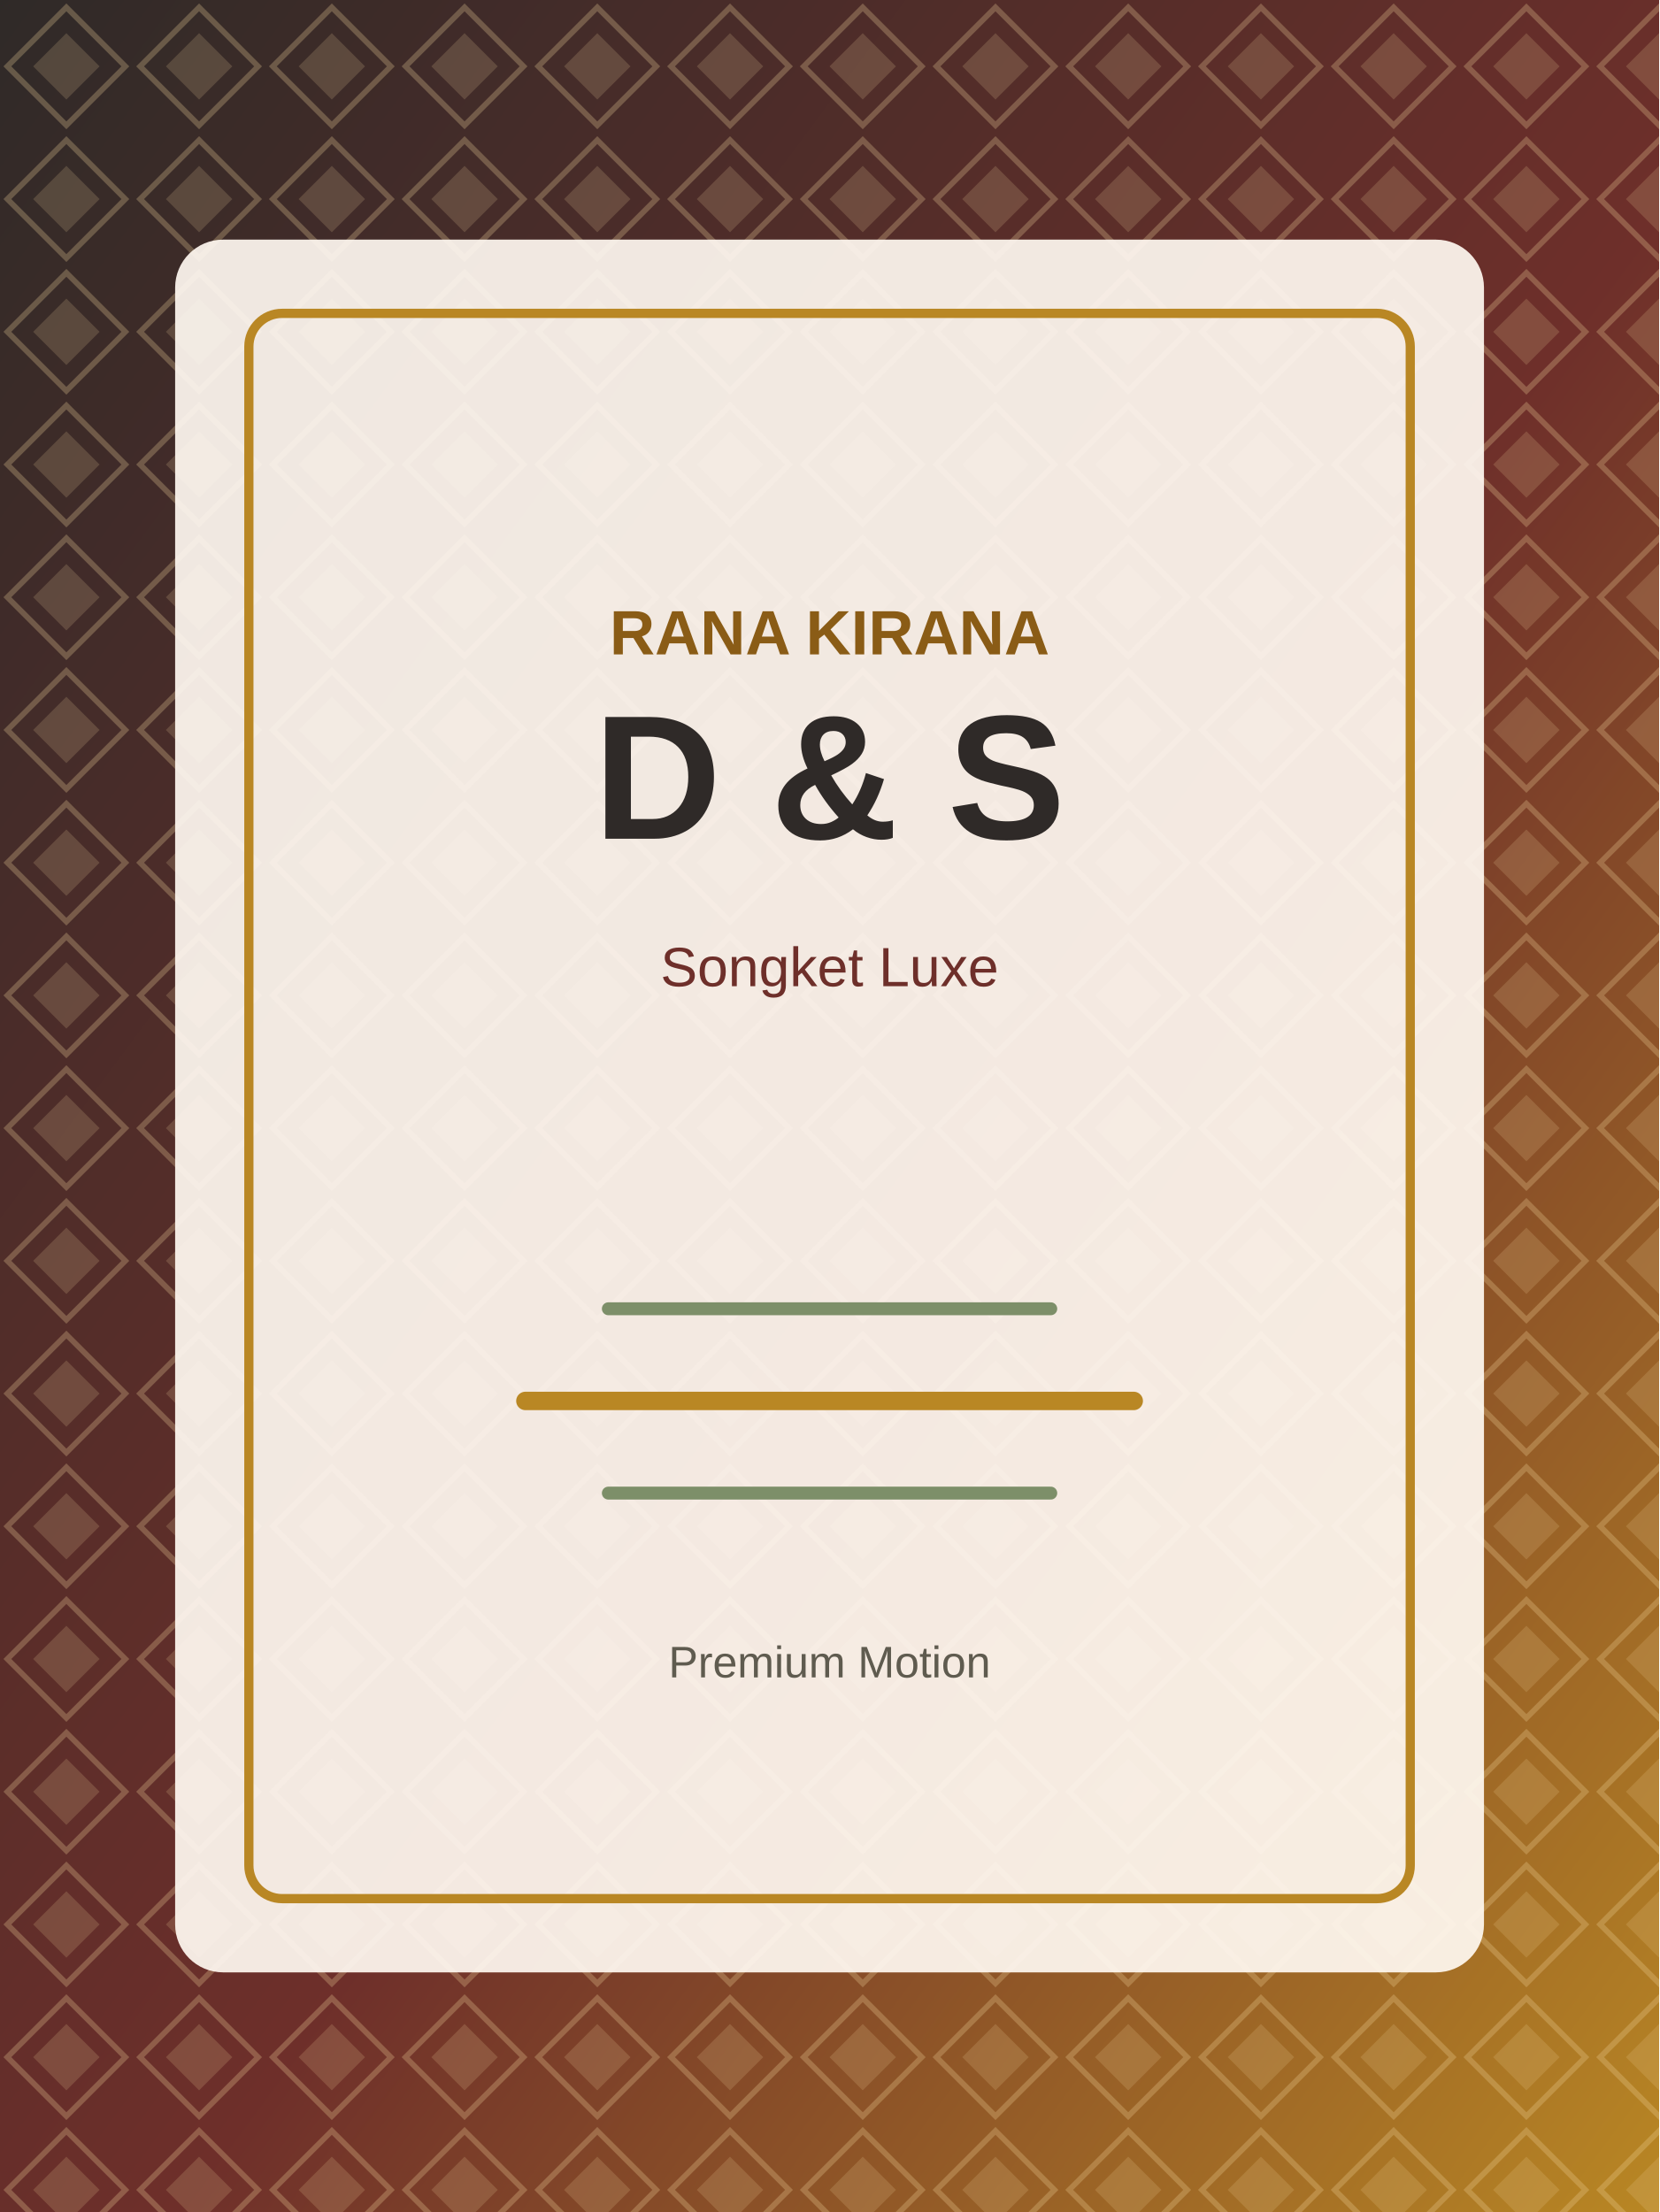
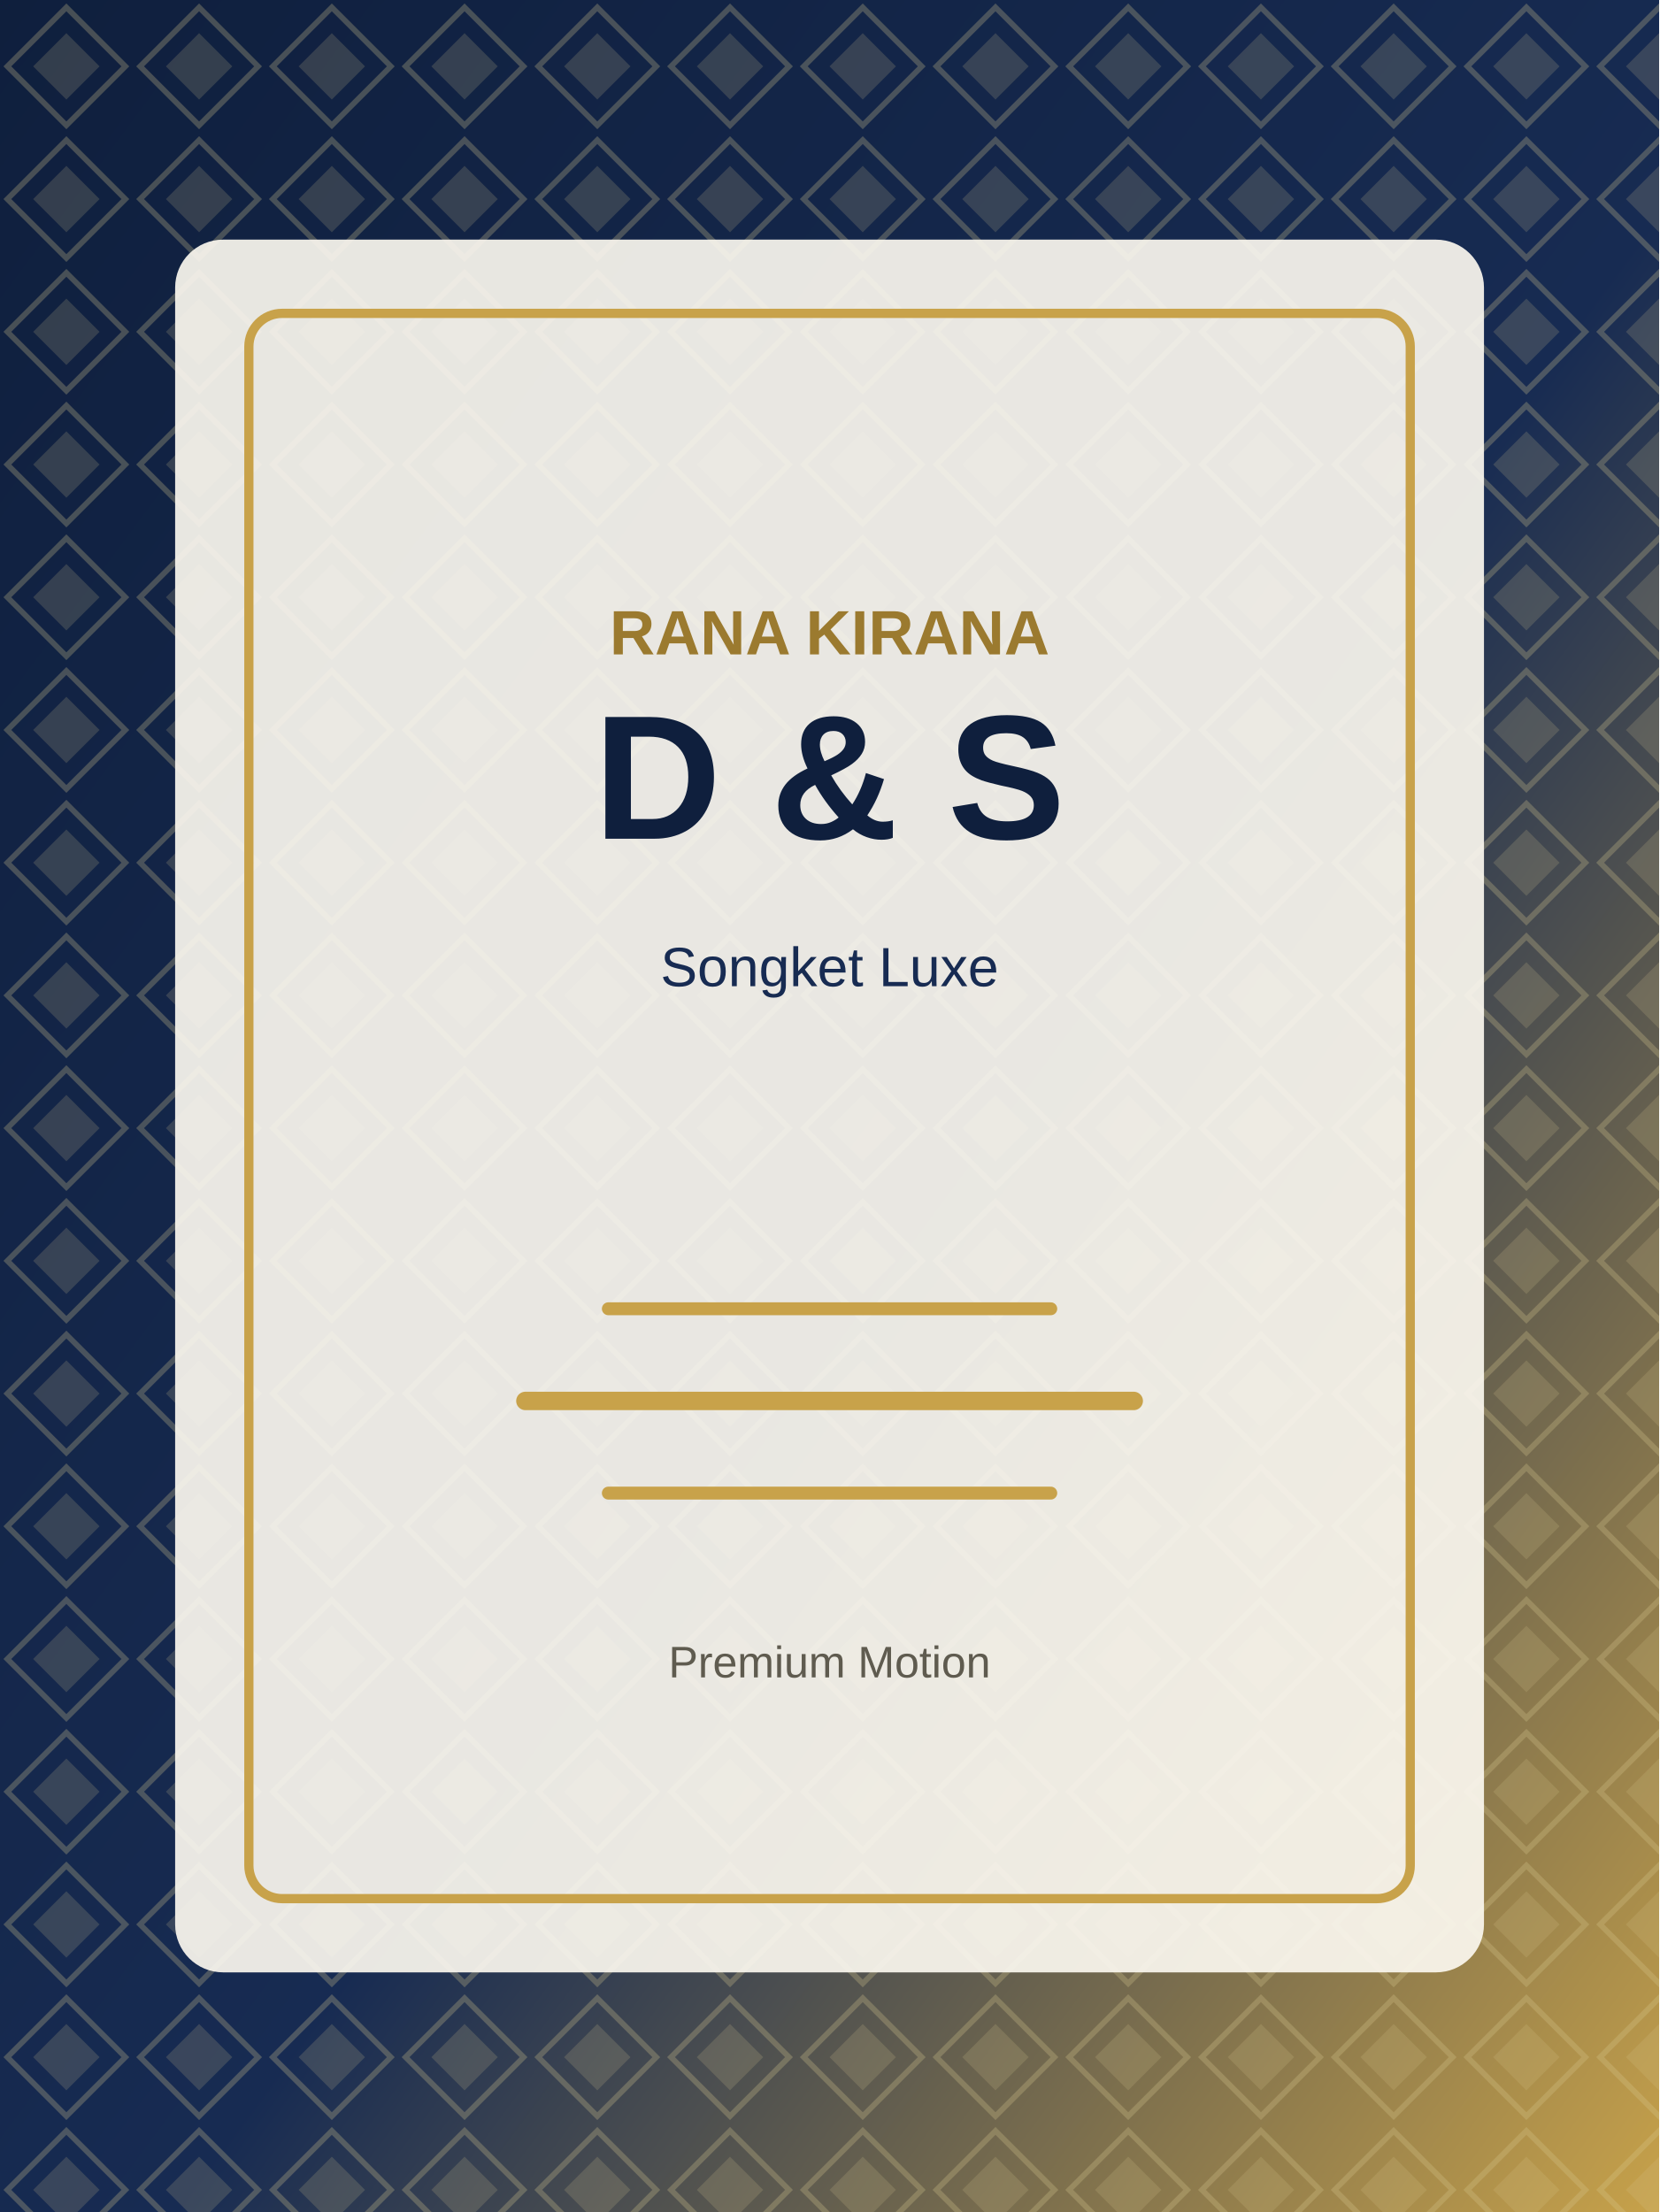
<svg xmlns="http://www.w3.org/2000/svg" viewBox="0 0 900 1200" role="img" aria-labelledby="title desc">
  <defs>
    <linearGradient id="bg" x1="0" y1="0" x2="1" y2="1">
-       <stop offset="0" stop-color="#2f2a28" />
-       <stop offset=".55" stop-color="#6e2f2a" />
-       <stop offset="1" stop-color="#b98724" />
+       <stop offset="0" stop-color="#0f1f3d" />
+       <stop offset=".55" stop-color="#172b52" />
+       <stop offset="1" stop-color="#c8a24a" />
    </linearGradient>
    <pattern id="songket" width="72" height="72" patternUnits="userSpaceOnUse">
-       <path d="M36 4 68 36 36 68 4 36Z" fill="none" stroke="#f1d49c" stroke-width="3" opacity=".28" />
-       <path d="M36 18 54 36 36 54 18 36Z" fill="#f1d49c" opacity=".18" />
+       <path d="M36 4 68 36 36 68 4 36Z" fill="none" stroke="#d9c88f" stroke-width="3" opacity=".28" />
+       <path d="M36 18 54 36 36 54 18 36Z" fill="#d9c88f" opacity=".18" />
    </pattern>
  </defs>
  <rect width="900" height="1200" fill="url(#bg)" />
  <rect width="900" height="1200" fill="url(#songket)" />
-   <rect x="95" y="130" width="710" height="940" rx="26" fill="#fff8f1" opacity=".92" />
-   <rect x="135" y="170" width="630" height="860" rx="18" fill="none" stroke="#b98724" stroke-width="5" />
-   <text x="450" y="355" text-anchor="middle" font-family="Arial, sans-serif" font-size="34" font-weight="700" fill="#8a5c16">RANA KIRANA</text>
-   <text x="450" y="455" text-anchor="middle" font-family="Arial, sans-serif" font-size="96" font-weight="900" fill="#2f2a28">D &amp; S</text>
-   <text x="450" y="535" text-anchor="middle" font-family="Arial, sans-serif" font-size="30" fill="#6e2f2a">Songket Luxe</text>
-   <path d="M285 760h330" stroke="#b98724" stroke-width="10" stroke-linecap="round" />
-   <path d="M330 710h240M330 810h240" stroke="#7d8f69" stroke-width="7" stroke-linecap="round" />
+   <rect x="95" y="130" width="710" height="940" rx="26" fill="#fbf7ef" opacity=".92" />
+   <rect x="135" y="170" width="630" height="860" rx="18" fill="none" stroke="#c8a24a" stroke-width="5" />
+   <text x="450" y="355" text-anchor="middle" font-family="Arial, sans-serif" font-size="34" font-weight="700" fill="#9b7a2f">RANA KIRANA</text>
+   <text x="450" y="455" text-anchor="middle" font-family="Arial, sans-serif" font-size="96" font-weight="900" fill="#0f1f3d">D &amp; S</text>
+   <text x="450" y="535" text-anchor="middle" font-family="Arial, sans-serif" font-size="30" fill="#172b52">Songket Luxe</text>
+   <path d="M285 760h330" stroke="#c8a24a" stroke-width="10" stroke-linecap="round" />
+   <path d="M330 710h240M330 810h240" stroke="#c8a24a" stroke-width="7" stroke-linecap="round" />
  <text x="450" y="910" text-anchor="middle" font-family="Arial, sans-serif" font-size="24" fill="#5f5b4f">Premium Motion</text>
</svg>
